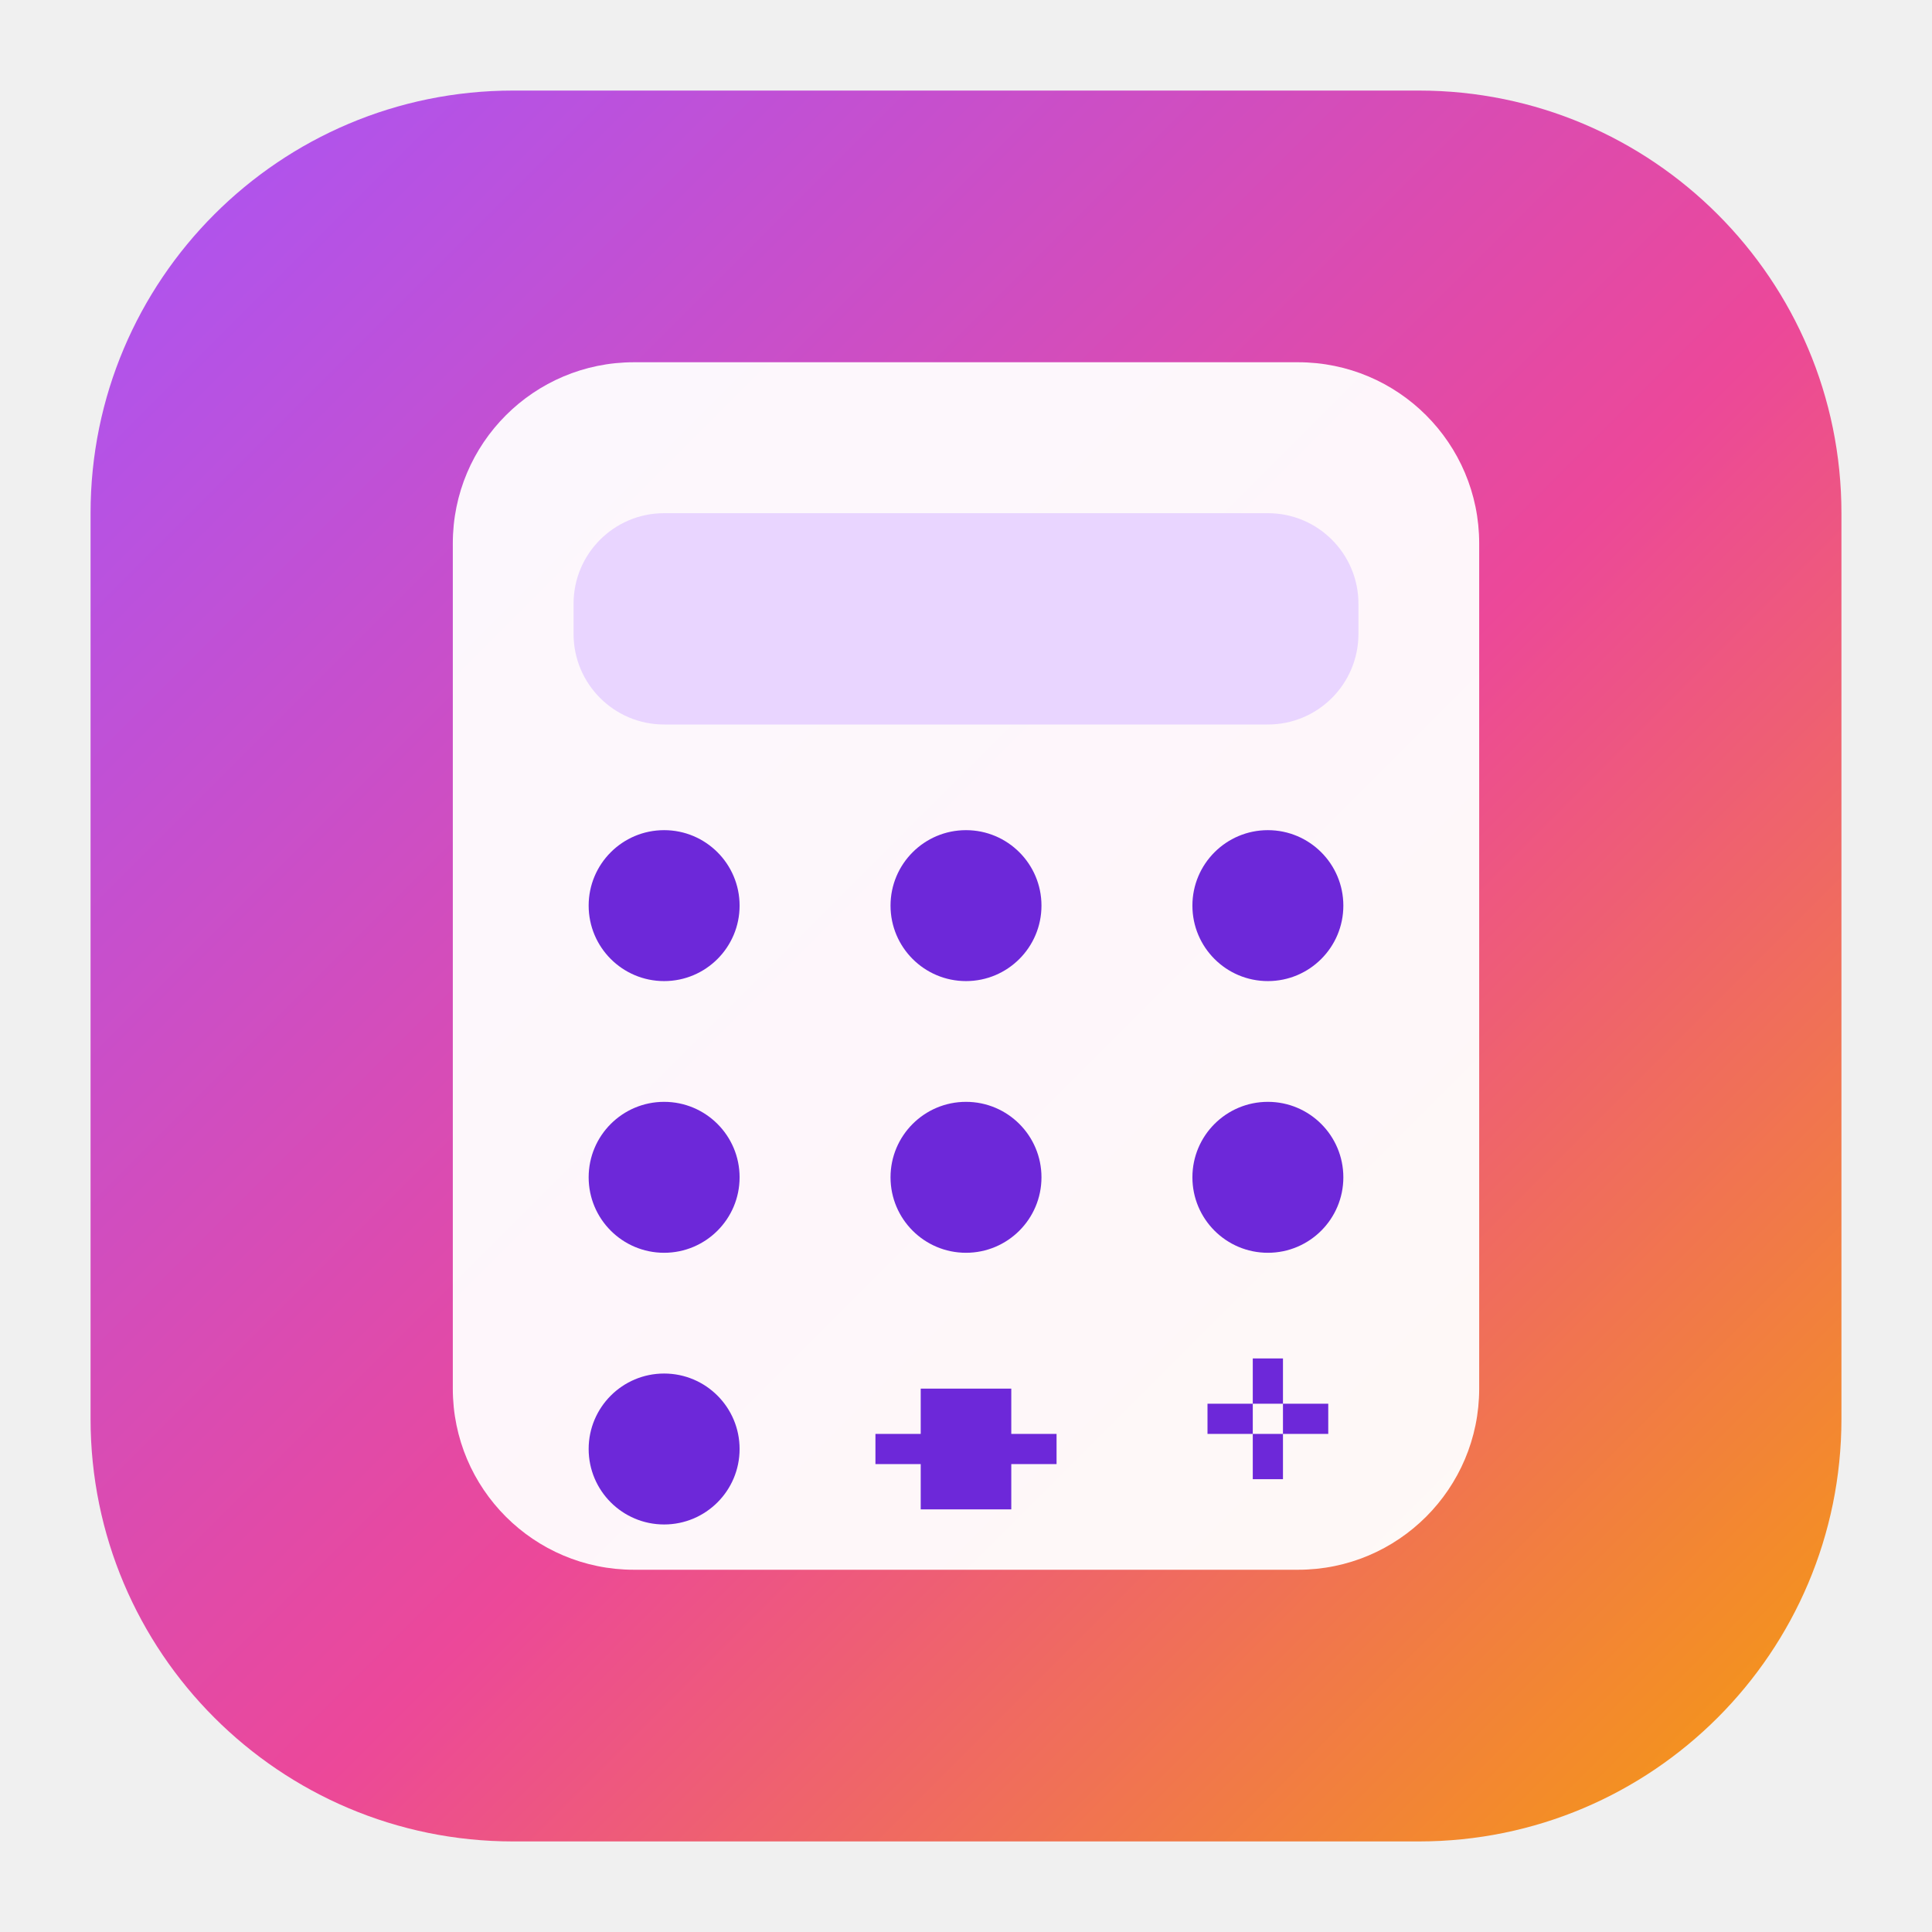
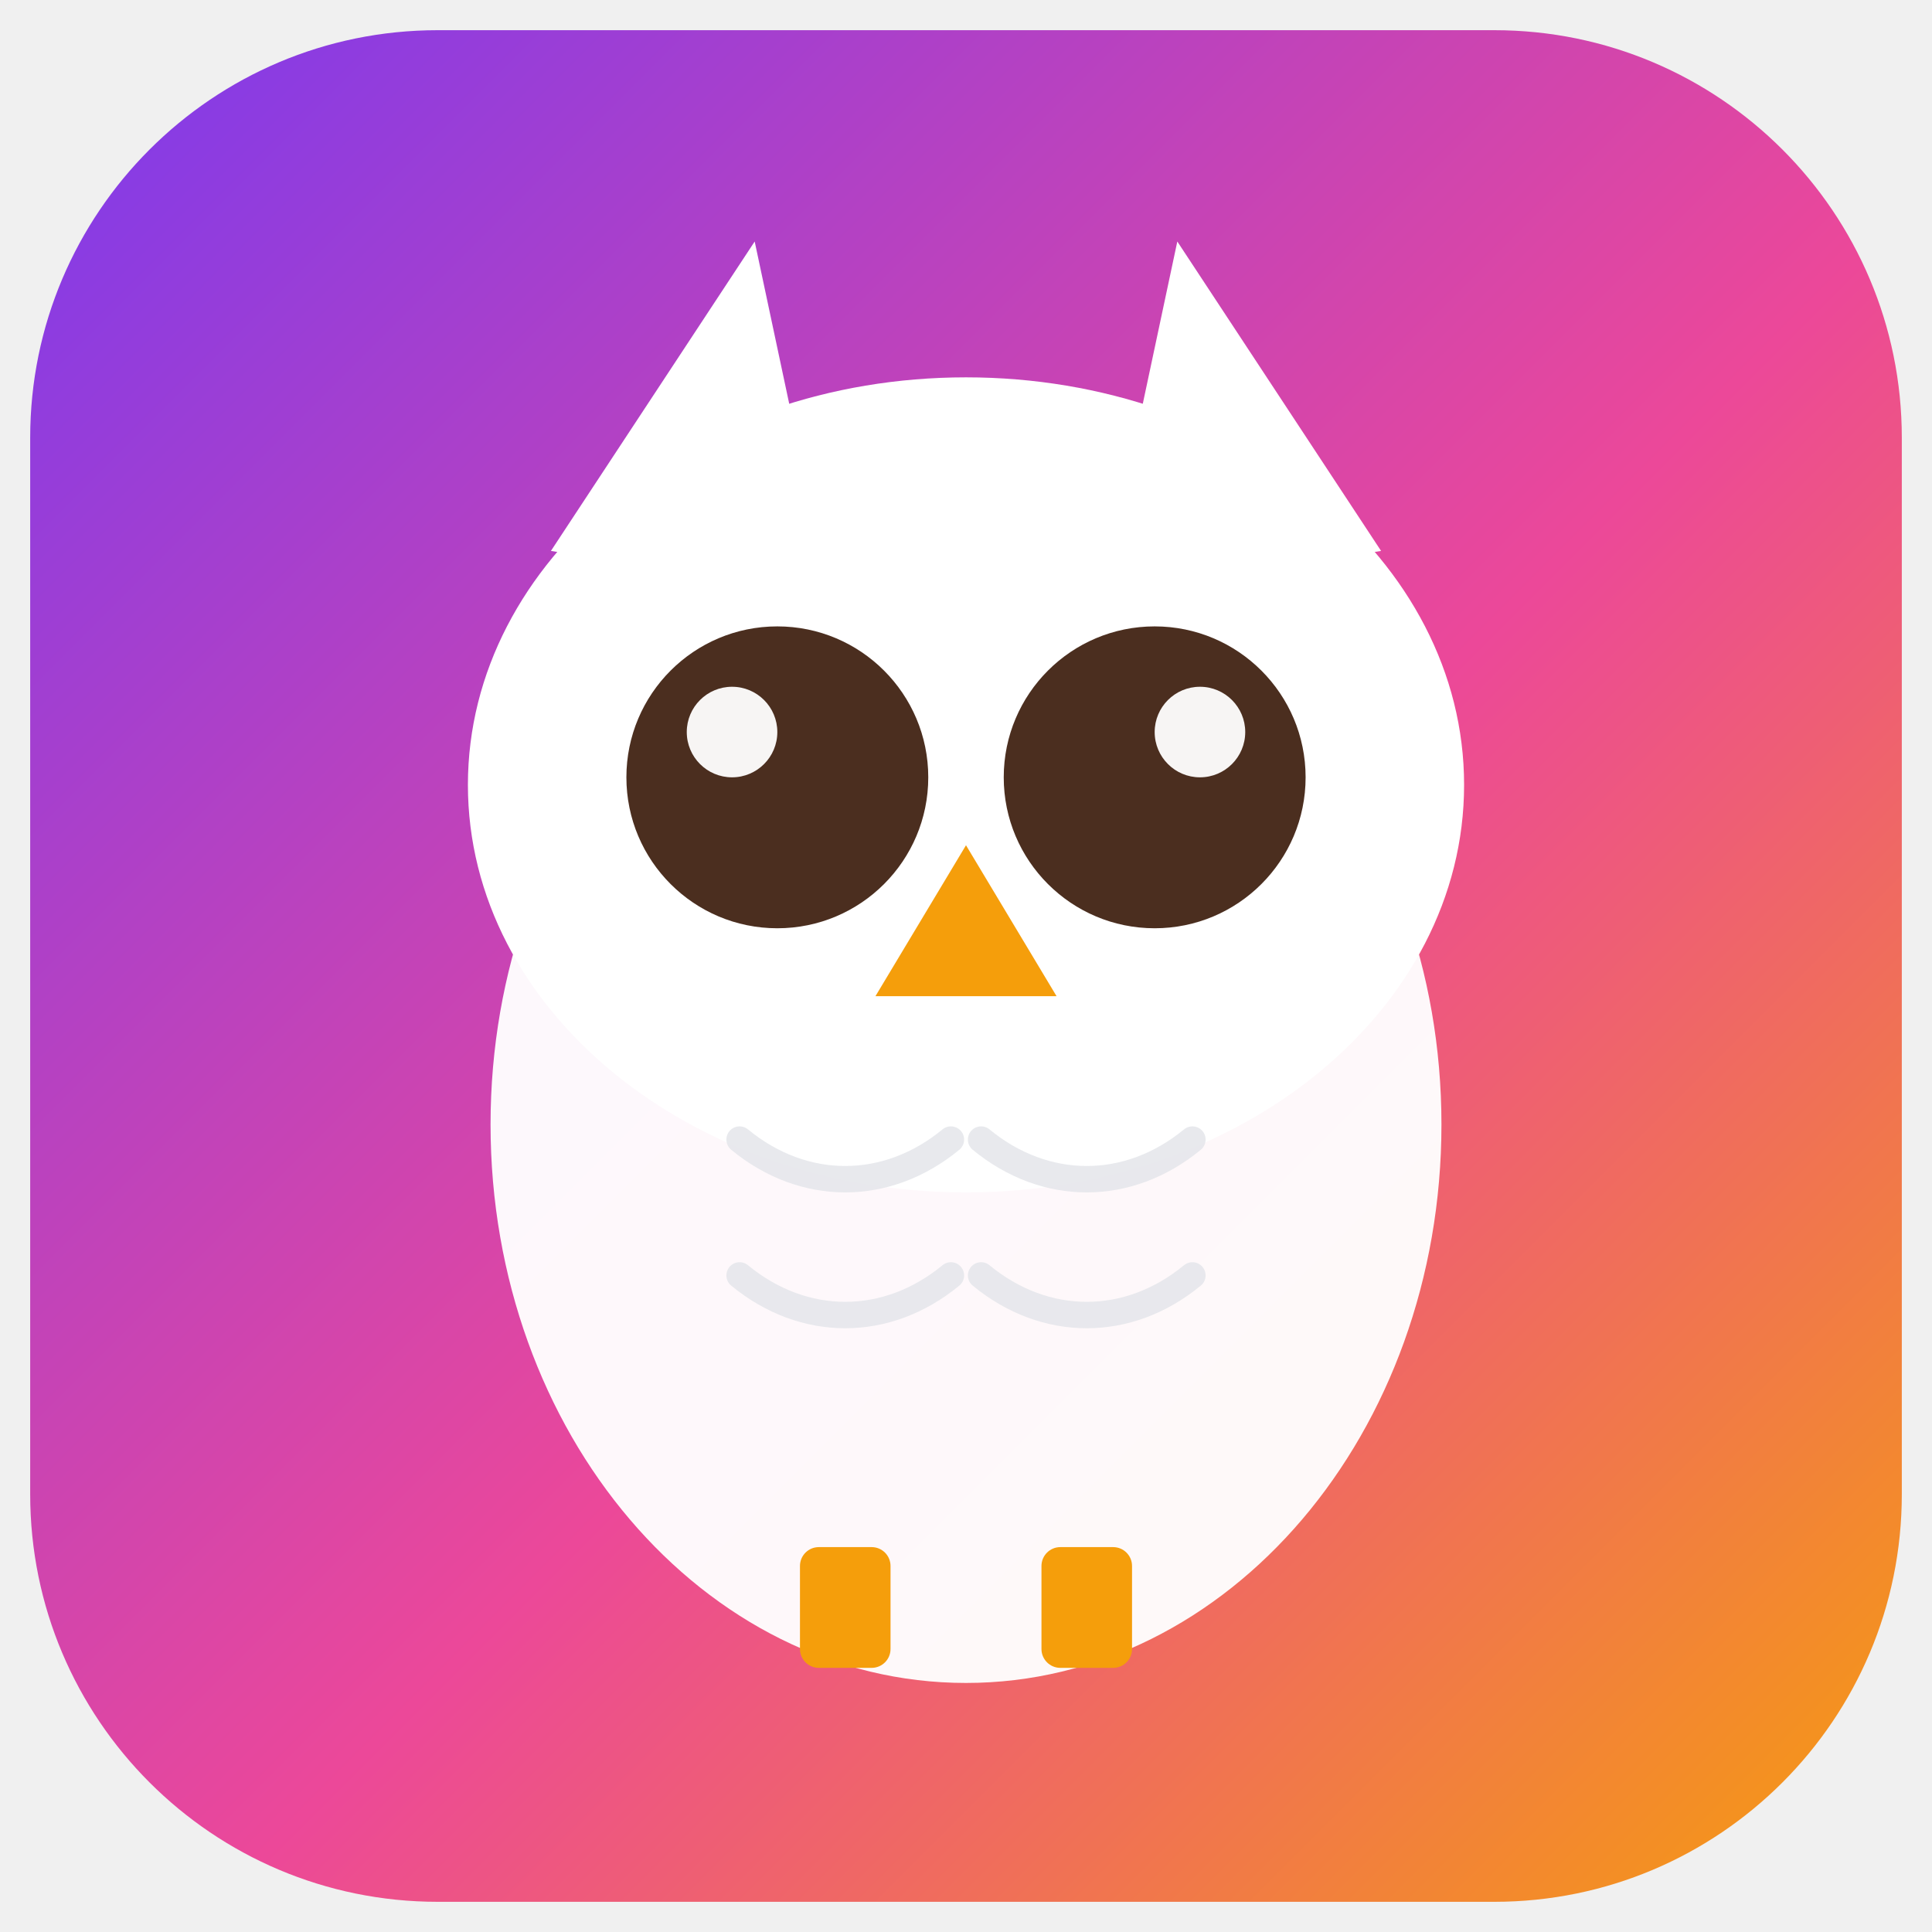
- <svg xmlns="http://www.w3.org/2000/svg" viewBox="0 0 128 128" role="img" aria-label="Mathimagic icon">
+ <svg xmlns="http://www.w3.org/2000/svg" viewBox="0 0 512 512">
  <defs>
    <linearGradient id="bg" x1="0" y1="0" x2="1" y2="1">
-       <stop offset="0%" stop-color="#a855f7" />
+       <stop offset="0%" stop-color="#7c3aed" />
      <stop offset="55%" stop-color="#ec4899" />
      <stop offset="100%" stop-color="#f59e0b" />
    </linearGradient>
  </defs>
-   <rect x="6" y="6" width="116" height="116" rx="28" fill="url(#bg)" />
-   <rect x="30" y="24" width="68" height="80" rx="12" fill="#ffffff" fill-opacity="0.95" />
-   <rect x="38" y="34" width="52" height="14" rx="6" fill="#e9d5ff" />
-   <g fill="#6d28d9">
-     <circle cx="44" cy="60" r="5" />
-     <circle cx="64" cy="60" r="5" />
-     <circle cx="84" cy="60" r="5" />
-     <circle cx="44" cy="78" r="5" />
-     <circle cx="64" cy="78" r="5" />
-     <circle cx="84" cy="78" r="5" />
-     <circle cx="44" cy="96" r="5" />
-     <path d="M61 92h6v8h-6zM58 95h12v2H58z" />
-     <path d="M80 93h8v2h-8zM83 90v8h2v-8z" />
+   <rect x="8" y="8" width="496" height="496" rx="108" fill="url(#bg)" />
+   <g fill="#fff">
+     <ellipse cx="256" cy="298" rx="126" ry="148" opacity="0.96" />
+     <ellipse cx="256" cy="208" rx="132" ry="108" />
+     <polygon points="146,146 200,64 220,158" />
+     <polygon points="366,146 312,64 292,158" />
+   </g>
+   <g>
+     <circle cx="206" cy="206" r="40" fill="#4b2e1f" />
+     <circle cx="306" cy="206" r="40" fill="#4b2e1f" />
+     <circle cx="194" cy="194" r="12" fill="#fff" opacity="0.95" />
+     <circle cx="318" cy="194" r="12" fill="#fff" opacity="0.95" />
+     <polygon points="256,224 232,264 280,264" fill="#f59e0b" />
+   </g>
+   <g fill="none" stroke="#e5e7eb" stroke-width="7" stroke-linecap="round" opacity="0.9">
+     <path d="M196 302c17 14 39 14 56 0" />
+     <path d="M196 338c17 14 39 14 56 0" />
+     <path d="M260 302c17 14 39 14 56 0" />
+     <path d="M260 338c17 14 39 14 56 0" />
+   </g>
+   <g fill="#f59e0b">
+     <rect x="212" y="410" width="24" height="32" rx="5" />
+     <rect x="276" y="410" width="24" height="32" rx="5" />
  </g>
</svg>
